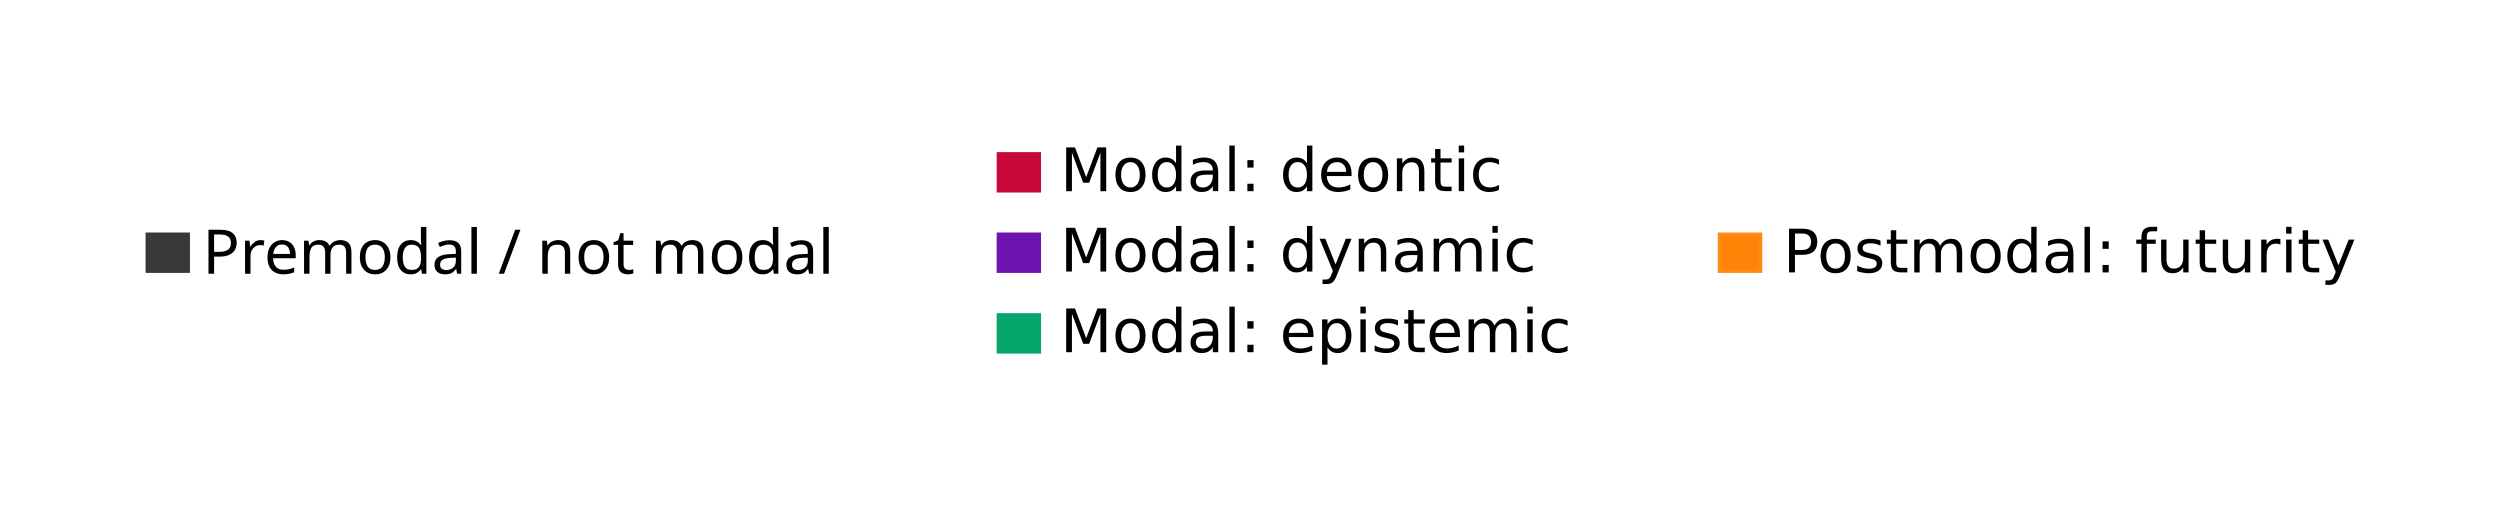
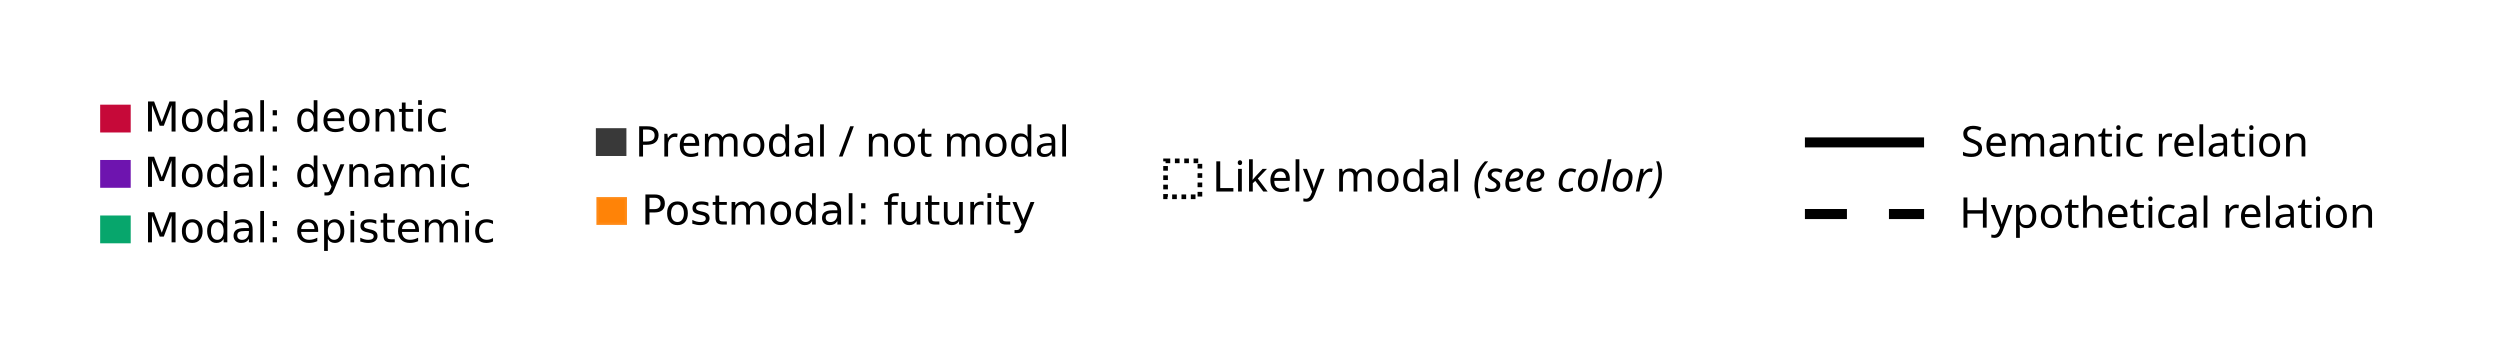
- <svg xmlns="http://www.w3.org/2000/svg" width="171.734mm" height="35.052mm" viewBox="0 0 171.734 35.052" version="1.1" id="leyend">
-   <defs id="defs4885" />
-   <g id="layer1" transform="translate(-58.8781,-120.3787)">
+ <svg xmlns="http://www.w3.org/2000/svg" width="249.572mm" height="35.052mm" viewBox="0 0 249.572 35.052" version="1.1" id="leyend">
+   <defs id="defs4885">
+     </defs>
+   <g id="layer1" transform="translate(-117.3425,-120.3787)">
    <rect style="opacity:0.97;fill:#00a368;fill-opacity:1;stroke:#00a368;stroke-width:0.46;stroke-miterlimit:4;stroke-dasharray:none;stroke-dashoffset:0;stroke-opacity:1;paint-order:stroke markers fill" id="rect1379" width="2.589" height="2.316" x="127.572" y="142.121" />
    <g aria-label="Modal: epistemic" style="font-style:normal;font-weight:normal;font-size:6.35px;line-height:1.25;font-family:sans-serif;letter-spacing:0px;word-spacing:0px;fill:#000000;fill-opacity:1;stroke:none;stroke-width:0.265" id="text1383" transform="matrix(0.6492317,0,0,0.6492317,49.07417,51.01248)">
      <path d="m 127.911,139.481 h 0.933 l 1.181,3.15 1.188,-3.15 h 0.933 v 4.629 h -0.611 V 140.045 l -1.194,3.175 h -0.629 l -1.194,-3.175 v 4.065 h -0.608 z" style="font-size:6.35px;stroke-width:0.265" id="path1183" />
      <path d="m 134.714,141.037 q -0.459,0 -0.726,0.36 -0.267,0.357 -0.267,0.98 0,0.623 0.264,0.983 0.267,0.357 0.729,0.357 0.456,0 0.722,-0.36 0.267,-0.36 0.267,-0.98 0,-0.617 -0.267,-0.977 -0.267,-0.363 -0.722,-0.363 z m 0,-0.484 q 0.744,0 1.169,0.484 0.425,0.484 0.425,1.339 0,0.853 -0.425,1.339 -0.425,0.484 -1.169,0.484 -0.747,0 -1.172,-0.484 -0.422,-0.487 -0.422,-1.339 0,-0.856 0.422,-1.339 0.425,-0.484 1.172,-0.484 z" style="font-size:6.35px;stroke-width:0.265" id="path1185" />
      <path d="m 139.536,141.164 v -1.879 h 0.571 v 4.825 h -0.571 v -0.521 q -0.18,0.31 -0.456,0.462 -0.273,0.149 -0.657,0.149 -0.629,0 -1.026,-0.502 -0.394,-0.502 -0.394,-1.321 0,-0.819 0.394,-1.321 0.397,-0.502 1.026,-0.502 0.384,0 0.657,0.152 0.276,0.149 0.456,0.459 z m -1.944,1.212 q 0,0.629 0.257,0.989 0.26,0.357 0.713,0.357 0.453,0 0.713,-0.357 0.26,-0.36 0.26,-0.989 0,-0.629 -0.26,-0.986 -0.26,-0.36 -0.713,-0.36 -0.453,0 -0.713,0.36 -0.257,0.357 -0.257,0.986 z" style="font-size:6.35px;stroke-width:0.265" id="path1187" />
      <path d="m 142.859,142.364 q -0.691,0 -0.958,0.158 -0.267,0.158 -0.267,0.54 0,0.304 0.198,0.484 0.202,0.177 0.546,0.177 0.474,0 0.76,-0.335 0.288,-0.338 0.288,-0.896 v -0.127 z m 1.138,-0.236 v 1.981 h -0.571 v -0.527 q -0.195,0.316 -0.487,0.468 -0.291,0.149 -0.713,0.149 -0.533,0 -0.85,-0.298 -0.313,-0.301 -0.313,-0.803 0,-0.586 0.391,-0.884 0.394,-0.298 1.172,-0.298 h 0.8 v -0.056 q 0,-0.394 -0.26,-0.608 -0.257,-0.217 -0.726,-0.217 -0.298,0 -0.58,0.071 -0.282,0.071 -0.543,0.214 v -0.527 q 0.313,-0.121 0.608,-0.18 0.295,-0.062 0.574,-0.062 0.753,0 1.126,0.391 0.372,0.391 0.372,1.184 z" style="font-size:6.35px;stroke-width:0.265" id="path1189" />
      <path d="m 145.176,139.285 h 0.571 v 4.825 h -0.571 z" style="font-size:6.35px;stroke-width:0.265" id="path1191" />
      <path d="m 147.082,143.322 h 0.654 v 0.788 h -0.654 z m 0,-2.496 h 0.654 v 0.788 h -0.654 z" style="font-size:6.35px;stroke-width:0.265" id="path1193" />
      <path d="m 154.074,142.231 v 0.279 h -2.623 q 0.037,0.589 0.353,0.899 0.319,0.307 0.887,0.307 0.329,0 0.636,-0.081 0.31,-0.081 0.614,-0.242 v 0.539 q -0.307,0.13 -0.629,0.198 -0.322,0.068 -0.654,0.068 -0.831,0 -1.318,-0.484 -0.484,-0.484 -0.484,-1.308 0,-0.853 0.459,-1.352 0.462,-0.502 1.243,-0.502 0.701,0 1.107,0.453 0.409,0.45 0.409,1.225 z m -0.571,-0.167 q -0.006,-0.468 -0.264,-0.747 -0.254,-0.279 -0.676,-0.279 -0.477,0 -0.766,0.27 -0.285,0.27 -0.329,0.76 z" style="font-size:6.35px;stroke-width:0.265" id="path1195" />
      <path d="m 155.562,143.589 v 1.842 h -0.574 v -4.793 h 0.574 v 0.527 q 0.18,-0.31 0.453,-0.459 0.276,-0.152 0.657,-0.152 0.633,0 1.026,0.502 0.397,0.502 0.397,1.321 0,0.819 -0.397,1.321 -0.394,0.502 -1.026,0.502 -0.381,0 -0.657,-0.149 -0.273,-0.152 -0.453,-0.462 z m 1.941,-1.212 q 0,-0.629 -0.26,-0.986 -0.257,-0.36 -0.71,-0.36 -0.453,0 -0.713,0.36 -0.257,0.357 -0.257,0.986 0,0.629 0.257,0.989 0.26,0.357 0.713,0.357 0.453,0 0.71,-0.357 0.26,-0.36 0.26,-0.989 z" style="font-size:6.35px;stroke-width:0.265" id="path1197" />
      <path d="m 159.041,140.637 h 0.571 v 3.473 h -0.571 z m 0,-1.352 h 0.571 v 0.722 h -0.571 z" style="font-size:6.35px;stroke-width:0.265" id="path1199" />
      <path d="m 163.016,140.74 v 0.539 q -0.242,-0.124 -0.502,-0.186 -0.26,-0.062 -0.539,-0.062 -0.425,0 -0.639,0.13 -0.211,0.13 -0.211,0.391 0,0.198 0.152,0.313 0.152,0.112 0.611,0.214 l 0.195,0.043 q 0.608,0.13 0.862,0.369 0.257,0.236 0.257,0.66 0,0.484 -0.384,0.766 -0.381,0.282 -1.051,0.282 -0.279,0 -0.583,-0.056 -0.301,-0.053 -0.636,-0.161 v -0.589 q 0.316,0.164 0.623,0.248 0.307,0.081 0.608,0.081 0.403,0 0.62,-0.136 0.217,-0.14 0.217,-0.391 0,-0.233 -0.158,-0.357 -0.155,-0.124 -0.685,-0.239 l -0.198,-0.046 q -0.53,-0.112 -0.766,-0.341 -0.236,-0.233 -0.236,-0.636 0,-0.49 0.347,-0.757 0.347,-0.267 0.986,-0.267 0.316,0 0.595,0.046 0.279,0.046 0.515,0.14 z" style="font-size:6.35px;stroke-width:0.265" id="path1201" />
      <path d="m 164.678,139.651 v 0.986 h 1.175 v 0.443 h -1.175 v 1.885 q 0,0.425 0.115,0.546 0.118,0.121 0.474,0.121 h 0.586 v 0.477 h -0.586 q -0.66,0 -0.912,-0.245 -0.251,-0.248 -0.251,-0.899 v -1.885 h -0.419 v -0.443 h 0.419 v -0.986 z" style="font-size:6.35px;stroke-width:0.265" id="path1203" />
      <path d="m 169.577,142.231 v 0.279 h -2.623 q 0.037,0.589 0.353,0.899 0.319,0.307 0.887,0.307 0.329,0 0.636,-0.081 0.31,-0.081 0.614,-0.242 v 0.539 q -0.307,0.13 -0.629,0.198 -0.322,0.068 -0.654,0.068 -0.831,0 -1.318,-0.484 -0.484,-0.484 -0.484,-1.308 0,-0.853 0.459,-1.352 0.462,-0.502 1.243,-0.502 0.701,0 1.107,0.453 0.409,0.45 0.409,1.225 z m -0.571,-0.167 q -0.006,-0.468 -0.264,-0.747 -0.254,-0.279 -0.676,-0.279 -0.477,0 -0.766,0.27 -0.285,0.27 -0.329,0.76 z" style="font-size:6.35px;stroke-width:0.265" id="path1205" />
      <path d="m 173.217,141.304 q 0.214,-0.384 0.512,-0.567 0.298,-0.183 0.701,-0.183 0.543,0 0.837,0.381 0.295,0.378 0.295,1.079 v 2.096 h -0.574 v -2.077 q 0,-0.499 -0.177,-0.741 -0.177,-0.242 -0.539,-0.242 -0.443,0 -0.701,0.295 -0.257,0.295 -0.257,0.803 v 1.963 h -0.574 v -2.077 q 0,-0.502 -0.177,-0.741 -0.177,-0.242 -0.546,-0.242 -0.437,0 -0.695,0.298 -0.257,0.295 -0.257,0.8 v 1.963 h -0.574 v -3.473 h 0.574 v 0.539 q 0.195,-0.319 0.468,-0.471 0.273,-0.152 0.648,-0.152 0.378,0 0.642,0.192 0.267,0.192 0.394,0.558 z" style="font-size:6.35px;stroke-width:0.265" id="path1207" />
      <path d="m 176.702,140.637 h 0.571 v 3.473 h -0.571 z m 0,-1.352 h 0.571 v 0.722 h -0.571 z" style="font-size:6.35px;stroke-width:0.265" id="path1209" />
      <path d="m 180.962,140.771 v 0.533 q -0.242,-0.133 -0.487,-0.198 -0.242,-0.068 -0.49,-0.068 -0.555,0 -0.862,0.353 -0.307,0.35 -0.307,0.986 0,0.636 0.307,0.989 0.307,0.35 0.862,0.35 0.248,0 0.49,-0.065 0.245,-0.068 0.487,-0.202 v 0.527 q -0.239,0.112 -0.496,0.167 -0.254,0.056 -0.543,0.056 -0.784,0 -1.246,-0.493 -0.462,-0.493 -0.462,-1.33 0,-0.85 0.465,-1.336 0.468,-0.487 1.281,-0.487 0.264,0 0.515,0.056 0.251,0.053 0.487,0.161 z" style="font-size:6.35px;stroke-width:0.265" id="path1211" />
    </g>
-     <rect style="opacity:0.97;fill:#ff7f00;fill-opacity:1;stroke:#ff7f00;stroke-width:0.46;stroke-miterlimit:4;stroke-dasharray:none;stroke-dashoffset:0;stroke-opacity:0.941;paint-order:stroke markers fill" id="rect1379-3" width="2.589" height="2.316" x="177.112" y="136.58" />
-     <g aria-label="Postmodal: futurity" style="font-style:normal;font-weight:normal;font-size:6.35px;line-height:1.25;font-family:sans-serif;letter-spacing:0px;word-spacing:0px;fill:#000000;fill-opacity:1;stroke:none;stroke-width:0.265" id="text1383-7" transform="matrix(0.6492317,0,0,0.6492317,49.07417,51.01248)">
+     <rect style="opacity:0.97;fill:#ff7f00;fill-opacity:1;stroke:#ff7f00;stroke-width:0.46;stroke-miterlimit:4;stroke-dasharray:none;stroke-dashoffset:0;stroke-opacity:0.941;paint-order:stroke markers fill" id="rect1379-3" width="2.589" height="2.316" x="177.112" y="140.284" />
+     <g aria-label="Postmodal: futurity" style="font-style:normal;font-weight:normal;font-size:6.35px;line-height:1.25;font-family:sans-serif;letter-spacing:0px;word-spacing:0px;fill:#000000;fill-opacity:1;stroke:none;stroke-width:0.265" id="text1383-7" transform="matrix(0.6492317,0,0,0.6492317,49.07417,54.71664)">
      <path d="m 205.02,131.553 v 1.739 h 0.788 q 0.437,0 0.676,-0.226 0.239,-0.226 0.239,-0.645 0,-0.415 -0.239,-0.642 -0.239,-0.226 -0.676,-0.226 z m -0.626,-0.515 h 1.414 q 0.778,0 1.175,0.353 0.4,0.35 0.4,1.029 0,0.685 -0.4,1.036 -0.397,0.35 -1.175,0.35 h -0.788 v 1.86 h -0.626 z" style="font-size:6.35px;stroke-width:0.265" id="path1214" />
      <path d="m 209.324,132.594 q -0.459,0 -0.726,0.36 -0.267,0.357 -0.267,0.98 0,0.623 0.264,0.983 0.267,0.357 0.729,0.357 0.456,0 0.722,-0.36 0.267,-0.36 0.267,-0.98 0,-0.617 -0.267,-0.977 -0.267,-0.363 -0.722,-0.363 z m 0,-0.484 q 0.744,0 1.169,0.484 0.425,0.484 0.425,1.339 0,0.853 -0.425,1.339 -0.425,0.484 -1.169,0.484 -0.747,0 -1.172,-0.484 -0.422,-0.487 -0.422,-1.339 0,-0.856 0.422,-1.339 0.425,-0.484 1.172,-0.484 z" style="font-size:6.35px;stroke-width:0.265" id="path1216" />
      <path d="m 214.074,132.297 v 0.539 q -0.242,-0.124 -0.502,-0.186 -0.26,-0.062 -0.539,-0.062 -0.425,0 -0.639,0.13 -0.211,0.13 -0.211,0.391 0,0.198 0.152,0.313 0.152,0.112 0.611,0.214 l 0.195,0.043 q 0.608,0.13 0.862,0.369 0.257,0.236 0.257,0.66 0,0.484 -0.384,0.766 -0.381,0.282 -1.051,0.282 -0.279,0 -0.583,-0.056 -0.301,-0.053 -0.636,-0.161 v -0.589 q 0.316,0.164 0.623,0.248 0.307,0.081 0.608,0.081 0.403,0 0.62,-0.136 0.217,-0.14 0.217,-0.391 0,-0.233 -0.158,-0.357 -0.155,-0.124 -0.685,-0.239 l -0.198,-0.046 q -0.53,-0.112 -0.766,-0.341 -0.236,-0.233 -0.236,-0.636 0,-0.49 0.347,-0.757 0.347,-0.267 0.986,-0.267 0.316,0 0.595,0.046 0.279,0.046 0.515,0.14 z" style="font-size:6.35px;stroke-width:0.265" id="path1218" />
      <path d="m 215.736,131.208 v 0.986 h 1.175 v 0.443 h -1.175 v 1.885 q 0,0.425 0.115,0.546 0.118,0.121 0.474,0.121 h 0.586 v 0.477 h -0.586 q -0.66,0 -0.912,-0.245 -0.251,-0.248 -0.251,-0.899 v -1.885 h -0.419 v -0.443 h 0.419 v -0.986 z" style="font-size:6.35px;stroke-width:0.265" id="path1220" />
      <path d="m 220.368,132.861 q 0.214,-0.384 0.512,-0.567 0.298,-0.183 0.701,-0.183 0.543,0 0.837,0.381 0.295,0.378 0.295,1.079 v 2.096 h -0.574 v -2.077 q 0,-0.499 -0.177,-0.741 -0.177,-0.242 -0.539,-0.242 -0.443,0 -0.701,0.295 -0.257,0.295 -0.257,0.803 v 1.963 h -0.574 v -2.077 q 0,-0.502 -0.177,-0.741 -0.177,-0.242 -0.546,-0.242 -0.437,0 -0.695,0.298 -0.257,0.295 -0.257,0.8 v 1.963 h -0.574 v -3.473 h 0.574 v 0.539 q 0.195,-0.319 0.468,-0.471 0.273,-0.152 0.648,-0.152 0.378,0 0.642,0.192 0.267,0.192 0.394,0.558 z" style="font-size:6.35px;stroke-width:0.265" id="path1222" />
      <path d="m 225.199,132.594 q -0.459,0 -0.726,0.36 -0.267,0.357 -0.267,0.98 0,0.623 0.264,0.983 0.267,0.357 0.729,0.357 0.456,0 0.722,-0.36 0.267,-0.36 0.267,-0.98 0,-0.617 -0.267,-0.977 -0.267,-0.363 -0.722,-0.363 z m 0,-0.484 q 0.744,0 1.169,0.484 0.425,0.484 0.425,1.339 0,0.853 -0.425,1.339 -0.425,0.484 -1.169,0.484 -0.747,0 -1.172,-0.484 -0.422,-0.487 -0.422,-1.339 0,-0.856 0.422,-1.339 0.425,-0.484 1.172,-0.484 z" style="font-size:6.35px;stroke-width:0.265" id="path1224" />
      <path d="m 230.02,132.721 v -1.879 h 0.571 v 4.825 h -0.571 v -0.521 q -0.18,0.31 -0.456,0.462 -0.273,0.149 -0.657,0.149 -0.629,0 -1.026,-0.502 -0.394,-0.502 -0.394,-1.321 0,-0.819 0.394,-1.321 0.397,-0.502 1.026,-0.502 0.384,0 0.657,0.152 0.276,0.149 0.456,0.459 z m -1.944,1.212 q 0,0.629 0.257,0.989 0.26,0.357 0.713,0.357 0.453,0 0.713,-0.357 0.26,-0.36 0.26,-0.989 0,-0.629 -0.26,-0.986 -0.26,-0.36 -0.713,-0.36 -0.453,0 -0.713,0.36 -0.257,0.357 -0.257,0.986 z" style="font-size:6.35px;stroke-width:0.265" id="path1226" />
      <path d="m 233.344,133.921 q -0.691,0 -0.958,0.158 -0.267,0.158 -0.267,0.539 0,0.304 0.198,0.484 0.202,0.177 0.546,0.177 0.474,0 0.76,-0.335 0.288,-0.338 0.288,-0.896 v -0.127 z m 1.138,-0.236 v 1.981 h -0.571 v -0.527 q -0.195,0.316 -0.487,0.468 -0.291,0.149 -0.713,0.149 -0.533,0 -0.85,-0.298 -0.313,-0.301 -0.313,-0.803 0,-0.586 0.391,-0.884 0.394,-0.298 1.172,-0.298 h 0.8 v -0.056 q 0,-0.394 -0.26,-0.608 -0.257,-0.217 -0.726,-0.217 -0.298,0 -0.58,0.071 -0.282,0.071 -0.543,0.214 v -0.527 q 0.313,-0.121 0.608,-0.18 0.295,-0.062 0.574,-0.062 0.753,0 1.126,0.391 0.372,0.391 0.372,1.184 z" style="font-size:6.35px;stroke-width:0.265" id="path1228" />
      <path d="m 235.66,130.842 h 0.571 v 4.825 h -0.571 z" style="font-size:6.35px;stroke-width:0.265" id="path1230" />
      <path d="m 237.567,134.879 h 0.654 v 0.788 h -0.654 z m 0,-2.496 h 0.654 v 0.788 h -0.654 z" style="font-size:6.35px;stroke-width:0.265" id="path1232" />
      <path d="m 243.346,130.842 v 0.474 h -0.546 q -0.307,0 -0.428,0.124 -0.118,0.124 -0.118,0.446 v 0.307 h 0.939 v 0.443 h -0.939 v 3.029 h -0.574 v -3.029 h -0.546 v -0.443 h 0.546 v -0.242 q 0,-0.58 0.27,-0.843 0.27,-0.267 0.856,-0.267 z" style="font-size:6.35px;stroke-width:0.265" id="path1234" />
      <path d="m 243.762,134.297 v -2.102 h 0.571 v 2.08 q 0,0.493 0.192,0.741 0.192,0.245 0.577,0.245 0.462,0 0.729,-0.295 0.27,-0.295 0.27,-0.803 v -1.969 h 0.571 v 3.473 h -0.571 v -0.533 q -0.208,0.316 -0.484,0.471 -0.273,0.152 -0.636,0.152 -0.598,0 -0.908,-0.372 -0.31,-0.372 -0.31,-1.088 z m 1.436,-2.186 z" style="font-size:6.35px;stroke-width:0.265" id="path1236" />
      <path d="m 248.416,131.208 v 0.986 h 1.175 v 0.443 h -1.175 v 1.885 q 0,0.425 0.115,0.546 0.118,0.121 0.474,0.121 h 0.586 v 0.477 h -0.586 q -0.66,0 -0.912,-0.245 -0.251,-0.248 -0.251,-0.899 v -1.885 h -0.419 v -0.443 h 0.419 v -0.986 z" style="font-size:6.35px;stroke-width:0.265" id="path1238" />
      <path d="m 250.286,134.297 v -2.102 h 0.571 v 2.08 q 0,0.493 0.192,0.741 0.192,0.245 0.577,0.245 0.462,0 0.729,-0.295 0.27,-0.295 0.27,-0.803 v -1.969 h 0.571 v 3.473 h -0.571 v -0.533 q -0.208,0.316 -0.484,0.471 -0.273,0.152 -0.636,0.152 -0.598,0 -0.908,-0.372 -0.31,-0.372 -0.31,-1.088 z m 1.436,-2.186 z" style="font-size:6.35px;stroke-width:0.265" id="path1240" />
      <path d="m 256.387,132.728 q -0.096,-0.056 -0.211,-0.081 -0.112,-0.028 -0.248,-0.028 -0.484,0 -0.744,0.316 -0.257,0.313 -0.257,0.902 v 1.829 h -0.574 v -3.473 h 0.574 v 0.539 q 0.18,-0.316 0.468,-0.468 0.288,-0.155 0.701,-0.155 0.059,0 0.13,0.009 0.071,0.006 0.158,0.022 z" style="font-size:6.35px;stroke-width:0.265" id="path1242" />
      <path d="m 256.992,132.194 h 0.571 v 3.473 h -0.571 z m 0,-1.352 h 0.571 v 0.722 h -0.571 z" style="font-size:6.35px;stroke-width:0.265" id="path1244" />
      <path d="m 259.318,131.208 v 0.986 h 1.175 v 0.443 h -1.175 v 1.885 q 0,0.425 0.115,0.546 0.118,0.121 0.474,0.121 h 0.586 v 0.477 h -0.586 q -0.66,0 -0.912,-0.245 -0.251,-0.248 -0.251,-0.899 v -1.885 h -0.419 v -0.443 h 0.419 v -0.986 z" style="font-size:6.35px;stroke-width:0.265" id="path1246" />
      <path d="m 262.691,135.989 q -0.242,0.62 -0.471,0.809 -0.229,0.189 -0.614,0.189 h -0.456 v -0.477 h 0.335 q 0.236,0 0.366,-0.112 0.13,-0.112 0.288,-0.527 l 0.102,-0.26 -1.405,-3.417 h 0.605 l 1.085,2.716 1.085,-2.716 h 0.605 z" style="font-size:6.35px;stroke-width:0.265" id="path1248" />
    </g>
    <rect style="opacity:0.97;fill:#c40233;fill-opacity:1;stroke:#c40233;stroke-width:0.46;stroke-miterlimit:4;stroke-dasharray:none;stroke-dashoffset:0;stroke-opacity:1;paint-order:stroke markers fill" id="rect1379-1" width="2.589" height="2.316" x="127.572" y="131.058" />
    <g aria-label="Modal: deontic" style="font-style:normal;font-weight:normal;font-size:6.35px;line-height:1.25;font-family:sans-serif;letter-spacing:0px;word-spacing:0px;fill:#000000;fill-opacity:1;stroke:none;stroke-width:0.265" id="text1383-2" transform="matrix(0.6492317,0,0,0.6492317,49.07417,51.01248)">
      <path d="m 127.911,122.442 h 0.933 l 1.181,3.15 1.188,-3.15 h 0.933 v 4.629 h -0.611 v -4.065 l -1.194,3.175 h -0.629 l -1.194,-3.175 v 4.065 h -0.608 z" style="font-size:6.35px;stroke-width:0.265" id="path1129" />
      <path d="m 134.714,123.998 q -0.459,0 -0.726,0.36 -0.267,0.357 -0.267,0.98 0,0.623 0.264,0.983 0.267,0.357 0.729,0.357 0.456,0 0.722,-0.36 0.267,-0.36 0.267,-0.98 0,-0.617 -0.267,-0.977 -0.267,-0.363 -0.722,-0.363 z m 0,-0.484 q 0.744,0 1.169,0.484 0.425,0.484 0.425,1.339 0,0.853 -0.425,1.339 -0.425,0.484 -1.169,0.484 -0.747,0 -1.172,-0.484 -0.422,-0.487 -0.422,-1.339 0,-0.856 0.422,-1.339 0.425,-0.484 1.172,-0.484 z" style="font-size:6.35px;stroke-width:0.265" id="path1131" />
      <path d="m 139.536,124.125 v -1.879 h 0.571 v 4.825 h -0.571 v -0.521 q -0.18,0.31 -0.456,0.462 -0.273,0.149 -0.657,0.149 -0.629,0 -1.026,-0.502 -0.394,-0.502 -0.394,-1.321 0,-0.819 0.394,-1.321 0.397,-0.502 1.026,-0.502 0.384,0 0.657,0.152 0.276,0.149 0.456,0.459 z m -1.944,1.212 q 0,0.629 0.257,0.989 0.26,0.357 0.713,0.357 0.453,0 0.713,-0.357 0.26,-0.36 0.26,-0.989 0,-0.629 -0.26,-0.986 -0.26,-0.36 -0.713,-0.36 -0.453,0 -0.713,0.36 -0.257,0.357 -0.257,0.986 z" style="font-size:6.35px;stroke-width:0.265" id="path1133" />
      <path d="m 142.859,125.325 q -0.691,0 -0.958,0.158 -0.267,0.158 -0.267,0.539 0,0.304 0.198,0.484 0.202,0.177 0.546,0.177 0.474,0 0.76,-0.335 0.288,-0.338 0.288,-0.896 v -0.127 z m 1.138,-0.236 v 1.981 h -0.571 v -0.527 q -0.195,0.316 -0.487,0.468 -0.291,0.149 -0.713,0.149 -0.533,0 -0.85,-0.298 -0.313,-0.301 -0.313,-0.803 0,-0.586 0.391,-0.884 0.394,-0.298 1.172,-0.298 h 0.8 v -0.056 q 0,-0.394 -0.26,-0.608 -0.257,-0.217 -0.726,-0.217 -0.298,0 -0.58,0.071 -0.282,0.071 -0.543,0.214 v -0.527 q 0.313,-0.121 0.608,-0.18 0.295,-0.062 0.574,-0.062 0.753,0 1.126,0.391 0.372,0.391 0.372,1.184 z" style="font-size:6.35px;stroke-width:0.265" id="path1135" />
      <path d="m 145.176,122.246 h 0.571 v 4.825 h -0.571 z" style="font-size:6.35px;stroke-width:0.265" id="path1137" />
      <path d="m 147.082,126.283 h 0.654 v 0.788 h -0.654 z m 0,-2.496 h 0.654 v 0.788 h -0.654 z" style="font-size:6.35px;stroke-width:0.265" id="path1139" />
      <path d="m 153.389,124.125 v -1.879 h 0.571 v 4.825 h -0.571 v -0.521 q -0.18,0.31 -0.456,0.462 -0.273,0.149 -0.657,0.149 -0.629,0 -1.026,-0.502 -0.394,-0.502 -0.394,-1.321 0,-0.819 0.394,-1.321 0.397,-0.502 1.026,-0.502 0.384,0 0.657,0.152 0.276,0.149 0.456,0.459 z m -1.944,1.212 q 0,0.629 0.257,0.989 0.26,0.357 0.713,0.357 0.453,0 0.713,-0.357 0.26,-0.36 0.26,-0.989 0,-0.629 -0.26,-0.986 -0.26,-0.36 -0.713,-0.36 -0.453,0 -0.713,0.36 -0.257,0.357 -0.257,0.986 z" style="font-size:6.35px;stroke-width:0.265" id="path1141" />
      <path d="m 158.105,125.192 v 0.279 h -2.623 q 0.037,0.589 0.353,0.899 0.319,0.307 0.887,0.307 0.329,0 0.636,-0.081 0.31,-0.081 0.614,-0.242 v 0.539 q -0.307,0.13 -0.629,0.198 -0.322,0.068 -0.654,0.068 -0.831,0 -1.318,-0.484 -0.484,-0.484 -0.484,-1.308 0,-0.853 0.459,-1.352 0.462,-0.502 1.243,-0.502 0.701,0 1.107,0.453 0.409,0.45 0.409,1.225 z m -0.571,-0.167 q -0.006,-0.468 -0.264,-0.747 -0.254,-0.279 -0.676,-0.279 -0.477,0 -0.766,0.27 -0.285,0.27 -0.329,0.76 z" style="font-size:6.35px;stroke-width:0.265" id="path1143" />
      <path d="m 160.387,123.998 q -0.459,0 -0.726,0.36 -0.267,0.357 -0.267,0.98 0,0.623 0.264,0.983 0.267,0.357 0.729,0.357 0.456,0 0.722,-0.36 0.267,-0.36 0.267,-0.98 0,-0.617 -0.267,-0.977 -0.267,-0.363 -0.722,-0.363 z m 0,-0.484 q 0.744,0 1.169,0.484 0.425,0.484 0.425,1.339 0,0.853 -0.425,1.339 -0.425,0.484 -1.169,0.484 -0.747,0 -1.172,-0.484 -0.422,-0.487 -0.422,-1.339 0,-0.856 0.422,-1.339 0.425,-0.484 1.172,-0.484 z" style="font-size:6.35px;stroke-width:0.265" id="path1145" />
      <path d="m 165.81,124.975 v 2.096 h -0.571 v -2.077 q 0,-0.493 -0.192,-0.738 -0.192,-0.245 -0.577,-0.245 -0.462,0 -0.729,0.295 -0.267,0.295 -0.267,0.803 v 1.963 h -0.574 v -3.473 h 0.574 v 0.54 q 0.205,-0.313 0.481,-0.468 0.279,-0.155 0.642,-0.155 0.598,0 0.905,0.372 0.307,0.369 0.307,1.088 z" style="font-size:6.35px;stroke-width:0.265" id="path1147" />
      <path d="m 167.518,122.612 v 0.986 h 1.175 v 0.443 h -1.175 v 1.885 q 0,0.425 0.115,0.546 0.118,0.121 0.474,0.121 h 0.586 v 0.477 h -0.586 q -0.66,0 -0.912,-0.245 -0.251,-0.248 -0.251,-0.899 v -1.885 h -0.419 v -0.443 h 0.419 v -0.986 z" style="font-size:6.35px;stroke-width:0.265" id="path1149" />
      <path d="m 169.447,123.598 h 0.571 v 3.473 h -0.571 z m 0,-1.352 h 0.571 v 0.722 h -0.571 z" style="font-size:6.35px;stroke-width:0.265" id="path1151" />
      <path d="m 173.707,123.732 v 0.533 q -0.242,-0.133 -0.487,-0.198 -0.242,-0.068 -0.49,-0.068 -0.555,0 -0.862,0.353 -0.307,0.35 -0.307,0.986 0,0.636 0.307,0.989 0.307,0.35 0.862,0.35 0.248,0 0.49,-0.065 0.245,-0.068 0.487,-0.202 v 0.527 q -0.239,0.112 -0.496,0.167 -0.254,0.056 -0.543,0.056 -0.784,0 -1.246,-0.493 -0.462,-0.493 -0.462,-1.33 0,-0.85 0.465,-1.336 0.468,-0.487 1.281,-0.487 0.264,0 0.515,0.056 0.251,0.053 0.487,0.161 z" style="font-size:6.35px;stroke-width:0.265" id="path1153" />
    </g>
    <rect style="opacity:0.97;fill:#6a0dad;fill-opacity:1;stroke:#6a0dad;stroke-width:0.46;stroke-miterlimit:4;stroke-dasharray:none;stroke-dashoffset:0;stroke-opacity:1;paint-order:stroke markers fill" id="rect1379-1-3" width="2.589" height="2.316" x="127.572" y="136.58" />
    <g aria-label="Modal: dynamic" style="font-style:normal;font-weight:normal;font-size:6.35px;line-height:1.25;font-family:sans-serif;letter-spacing:0px;word-spacing:0px;fill:#000000;fill-opacity:1;stroke:none;stroke-width:0.265" id="text1383-2-0" transform="matrix(0.6492317,0,0,0.6492317,49.07417,51.01248)">
      <path d="m 127.911,130.947 h 0.933 l 1.181,3.15 1.188,-3.15 h 0.933 v 4.629 h -0.611 v -4.065 l -1.194,3.175 h -0.629 l -1.194,-3.175 v 4.065 h -0.608 z" style="font-size:6.35px;stroke-width:0.265" id="path1156" />
      <path d="m 134.714,132.503 q -0.459,0 -0.726,0.36 -0.267,0.357 -0.267,0.98 0,0.623 0.264,0.983 0.267,0.357 0.729,0.357 0.456,0 0.722,-0.36 0.267,-0.36 0.267,-0.98 0,-0.617 -0.267,-0.977 -0.267,-0.363 -0.722,-0.363 z m 0,-0.484 q 0.744,0 1.169,0.484 0.425,0.484 0.425,1.339 0,0.853 -0.425,1.339 -0.425,0.484 -1.169,0.484 -0.747,0 -1.172,-0.484 -0.422,-0.487 -0.422,-1.339 0,-0.856 0.422,-1.339 0.425,-0.484 1.172,-0.484 z" style="font-size:6.35px;stroke-width:0.265" id="path1158" />
      <path d="m 139.536,132.631 v -1.879 h 0.571 v 4.825 h -0.571 v -0.521 q -0.18,0.31 -0.456,0.462 -0.273,0.149 -0.657,0.149 -0.629,0 -1.026,-0.502 -0.394,-0.502 -0.394,-1.321 0,-0.819 0.394,-1.321 0.397,-0.502 1.026,-0.502 0.384,0 0.657,0.152 0.276,0.149 0.456,0.459 z m -1.944,1.212 q 0,0.629 0.257,0.989 0.26,0.357 0.713,0.357 0.453,0 0.713,-0.357 0.26,-0.36 0.26,-0.989 0,-0.629 -0.26,-0.986 -0.26,-0.36 -0.713,-0.36 -0.453,0 -0.713,0.36 -0.257,0.357 -0.257,0.986 z" style="font-size:6.35px;stroke-width:0.265" id="path1160" />
      <path d="m 142.859,133.83 q -0.691,0 -0.958,0.158 -0.267,0.158 -0.267,0.539 0,0.304 0.198,0.484 0.202,0.177 0.546,0.177 0.474,0 0.76,-0.335 0.288,-0.338 0.288,-0.896 v -0.127 z m 1.138,-0.236 v 1.981 h -0.571 v -0.527 q -0.195,0.316 -0.487,0.468 -0.291,0.149 -0.713,0.149 -0.533,0 -0.85,-0.298 -0.313,-0.301 -0.313,-0.803 0,-0.586 0.391,-0.884 0.394,-0.298 1.172,-0.298 h 0.8 v -0.056 q 0,-0.394 -0.26,-0.608 -0.257,-0.217 -0.726,-0.217 -0.298,0 -0.58,0.071 -0.282,0.071 -0.543,0.214 v -0.527 q 0.313,-0.121 0.608,-0.18 0.295,-0.062 0.574,-0.062 0.753,0 1.126,0.391 0.372,0.391 0.372,1.184 z" style="font-size:6.35px;stroke-width:0.265" id="path1162" />
      <path d="m 145.176,130.752 h 0.571 v 4.825 h -0.571 z" style="font-size:6.35px;stroke-width:0.265" id="path1164" />
      <path d="m 147.082,134.789 h 0.654 v 0.788 h -0.654 z m 0,-2.496 h 0.654 v 0.788 h -0.654 z" style="font-size:6.35px;stroke-width:0.265" id="path1166" />
      <path d="m 153.389,132.631 v -1.879 h 0.571 v 4.825 h -0.571 v -0.521 q -0.18,0.31 -0.456,0.462 -0.273,0.149 -0.657,0.149 -0.629,0 -1.026,-0.502 -0.394,-0.502 -0.394,-1.321 0,-0.819 0.394,-1.321 0.397,-0.502 1.026,-0.502 0.384,0 0.657,0.152 0.276,0.149 0.456,0.459 z m -1.944,1.212 q 0,0.629 0.257,0.989 0.26,0.357 0.713,0.357 0.453,0 0.713,-0.357 0.26,-0.36 0.26,-0.989 0,-0.629 -0.26,-0.986 -0.26,-0.36 -0.713,-0.36 -0.453,0 -0.713,0.36 -0.257,0.357 -0.257,0.986 z" style="font-size:6.35px;stroke-width:0.265" id="path1168" />
      <path d="m 156.579,135.899 q -0.242,0.62 -0.471,0.809 -0.229,0.189 -0.614,0.189 h -0.456 v -0.477 h 0.335 q 0.236,0 0.366,-0.112 0.13,-0.112 0.288,-0.527 l 0.102,-0.26 -1.405,-3.417 h 0.605 l 1.085,2.716 1.085,-2.716 h 0.605 z" style="font-size:6.35px;stroke-width:0.265" id="path1170" />
      <path d="m 161.779,133.48 v 2.096 h -0.571 v -2.077 q 0,-0.493 -0.192,-0.738 -0.192,-0.245 -0.577,-0.245 -0.462,0 -0.729,0.295 -0.267,0.295 -0.267,0.803 v 1.963 h -0.574 v -3.473 h 0.574 v 0.539 q 0.205,-0.313 0.481,-0.468 0.279,-0.155 0.642,-0.155 0.598,0 0.905,0.372 0.307,0.369 0.307,1.088 z" style="font-size:6.35px;stroke-width:0.265" id="path1172" />
      <path d="m 164.501,133.83 q -0.691,0 -0.958,0.158 -0.267,0.158 -0.267,0.539 0,0.304 0.198,0.484 0.202,0.177 0.546,0.177 0.474,0 0.76,-0.335 0.288,-0.338 0.288,-0.896 v -0.127 z m 1.138,-0.236 v 1.981 h -0.571 v -0.527 q -0.195,0.316 -0.487,0.468 -0.291,0.149 -0.713,0.149 -0.533,0 -0.85,-0.298 -0.313,-0.301 -0.313,-0.803 0,-0.586 0.391,-0.884 0.394,-0.298 1.172,-0.298 h 0.8 v -0.056 q 0,-0.394 -0.26,-0.608 -0.257,-0.217 -0.726,-0.217 -0.298,0 -0.58,0.071 -0.282,0.071 -0.543,0.214 v -0.527 q 0.313,-0.121 0.608,-0.18 0.295,-0.062 0.574,-0.062 0.753,0 1.126,0.391 0.372,0.391 0.372,1.184 z" style="font-size:6.35px;stroke-width:0.265" id="path1174" />
      <path d="m 169.521,132.77 q 0.214,-0.384 0.512,-0.567 0.298,-0.183 0.701,-0.183 0.543,0 0.837,0.381 0.295,0.378 0.295,1.079 v 2.096 h -0.574 v -2.077 q 0,-0.499 -0.177,-0.741 -0.177,-0.242 -0.54,-0.242 -0.443,0 -0.701,0.295 -0.257,0.295 -0.257,0.803 v 1.963 h -0.574 v -2.077 q 0,-0.502 -0.177,-0.741 -0.177,-0.242 -0.546,-0.242 -0.437,0 -0.695,0.298 -0.257,0.295 -0.257,0.8 v 1.963 h -0.574 v -3.473 h 0.574 v 0.539 q 0.195,-0.319 0.468,-0.471 0.273,-0.152 0.648,-0.152 0.378,0 0.642,0.192 0.267,0.192 0.394,0.558 z" style="font-size:6.35px;stroke-width:0.265" id="path1176" />
      <path d="m 173.006,132.103 h 0.571 v 3.473 h -0.571 z m 0,-1.352 h 0.571 v 0.722 h -0.571 z" style="font-size:6.35px;stroke-width:0.265" id="path1178" />
      <path d="m 177.267,132.237 v 0.533 q -0.242,-0.133 -0.487,-0.198 -0.242,-0.068 -0.49,-0.068 -0.555,0 -0.862,0.353 -0.307,0.35 -0.307,0.986 0,0.636 0.307,0.989 0.307,0.35 0.862,0.35 0.248,0 0.49,-0.065 0.245,-0.068 0.487,-0.202 v 0.527 q -0.239,0.112 -0.496,0.167 -0.254,0.056 -0.543,0.056 -0.784,0 -1.246,-0.493 -0.462,-0.493 -0.462,-1.33 0,-0.85 0.465,-1.336 0.468,-0.487 1.281,-0.487 0.264,0 0.515,0.056 0.251,0.053 0.487,0.161 z" style="font-size:6.35px;stroke-width:0.265" id="path1180" />
    </g>
-     <rect style="opacity:0.97;fill:#333333;fill-opacity:1;stroke:#333333;stroke-width:0.46;stroke-miterlimit:4;stroke-dasharray:none;stroke-dashoffset:0;stroke-opacity:1;paint-order:stroke markers fill" id="rect1379-1-5" width="2.589" height="2.316" x="69.108" y="136.58" />
-     <g aria-label="Premodal" style="font-style:normal;font-weight:normal;font-size:6.35px;line-height:1.25;font-family:sans-serif;letter-spacing:0px;word-spacing:0px;fill:#000000;fill-opacity:1;stroke:none;stroke-width:0.265" id="text1383-2-2" transform="matrix(0.6492317,0,0,0.6492317,24.20332,51.01248)">
+     <rect style="opacity:0.97;fill:#333333;fill-opacity:1;stroke:#333333;stroke-width:0.46;stroke-miterlimit:4;stroke-dasharray:none;stroke-dashoffset:0;stroke-opacity:1;paint-order:stroke markers fill" id="rect1379-1-5" width="2.589" height="2.316" x="177.057" y="133.405" />
+     <g aria-label="Premodal" style="font-style:normal;font-weight:normal;font-size:6.35px;line-height:1.25;font-family:sans-serif;letter-spacing:0px;word-spacing:0px;fill:#000000;fill-opacity:1;stroke:none;stroke-width:0.265" id="text1383-2-2" transform="matrix(0.6492317,0,0,0.6492317,132.1536,47.83747)">
      <text xml:space="preserve" style="font-style:normal;font-weight:normal;font-size:6.521px;line-height:1.25;font-family:sans-serif;letter-spacing:0px;word-spacing:0px;fill:#000000;fill-opacity:1;stroke:none;stroke-width:0.108" x="74.843" y="135.806" id="text1559">
        <tspan x="74.843" y="135.806" style="font-size:6.521px;stroke-width:0.108" id="tspan1561">Premodal / not modal</tspan>
      </text>
    </g>
    <text xml:space="preserve" style="font-style:normal;font-weight:normal;font-size:6.35px;line-height:1.25;font-family:sans-serif;letter-spacing:0px;word-spacing:0px;fill:#000000;fill-opacity:1;stroke:none;stroke-width:0.265" x="182.322" y="124.965" id="text902">
      <tspan id="tspan900" x="182.322" y="130.583" style="stroke-width:0.265" />
    </text>
    <text xml:space="preserve" style="font-style:normal;font-weight:normal;font-size:4.233px;line-height:1.25;font-family:sans-serif;letter-spacing:0px;word-spacing:0px;fill:#000000;fill-opacity:1;stroke:none;stroke-width:0.265" x="99.817" y="152.466" id="text906">
      <tspan id="tspan904" x="99.817" y="156.212" style="stroke-width:0.265" />
    </text>
    <text xml:space="preserve" style="font-style:normal;font-weight:normal;font-size:4.233px;line-height:1.25;font-family:sans-serif;letter-spacing:0px;word-spacing:0px;fill:#000000;fill-opacity:1;stroke:none;stroke-width:0.265" x="149.715" y="152.466" id="text910">
      <tspan id="tspan908" x="149.715" y="156.212" style="stroke-width:0.265" />
    </text>
+     <text xml:space="preserve" style="font-style:normal;font-weight:normal;font-size:4.939px;line-height:1.25;font-family:sans-serif;letter-spacing:0px;word-spacing:0px;fill:#000000;fill-opacity:1;stroke:none;stroke-width:0.265" x="312.95" y="143.106" id="text998">
+       <tspan id="tspan996" x="312.95" y="143.106" style="font-size:4.233px;stroke-width:0.265">Hypothetical relation</tspan>
+     </text>
+     <text xml:space="preserve" style="font-style:normal;font-weight:normal;font-size:4.939px;line-height:1.25;font-family:sans-serif;letter-spacing:0px;word-spacing:0px;fill:#000000;fill-opacity:1;stroke:none;stroke-width:0.265" x="313.087" y="135.999" id="text998-3">
+       <tspan id="tspan996-6" x="313.087" y="135.999" style="font-size:4.233px;stroke-width:0.265">Semantic relation</tspan>
+     </text>
+     <path style="fill:none;stroke:#000000;stroke-width:1;stroke-linecap:butt;stroke-linejoin:miter;stroke-miterlimit:4;stroke-dasharray:none;stroke-opacity:1" d="m 117.383,86.009 c 0,0 2.836,0 2.836,0" id="path3309" transform="matrix(4.194173,0,0,1,-194.7994,48.58597)" />
+     <path style="fill:none;stroke:#000000;stroke-width:1;stroke-linecap:butt;stroke-linejoin:miter;stroke-miterlimit:4;stroke-dasharray:1, 1;stroke-dashoffset:0;stroke-opacity:1" d="m 117.383,86.009 c 0,0 2.836,0 2.836,0" id="path3309-5" transform="matrix(4.194173,0,0,1,-194.799,55.73652)" />
+     <rect style="opacity:1;fill:none;fill-opacity:1;stroke:#000000;stroke-width:0.466;stroke-miterlimit:4;stroke-dasharray:0.466, 0.466;stroke-dashoffset:0;stroke-opacity:1;paint-order:fill markers stroke" id="rect3352" width="3.428" height="3.587" x="233.7" y="136.437" />
+     <text xml:space="preserve" style="font-style:normal;font-weight:normal;font-size:4.233px;line-height:1.25;font-family:sans-serif;letter-spacing:0px;word-spacing:0px;fill:#000000;fill-opacity:1;stroke:none;stroke-width:0.265" x="238.358" y="139.499" id="text3358">
+       <tspan id="tspan3356" x="238.358" y="139.499" style="font-size:4.233px;stroke-width:0.265">Likely modal <tspan style="font-style:italic;font-variant:normal;font-weight:normal;font-stretch:normal;font-family:sans-serif;-inkscape-font-specification:'sans-serif Italic'" id="tspan917">(see color)</tspan>
+       </tspan>
+     </text>
  </g>
</svg>
